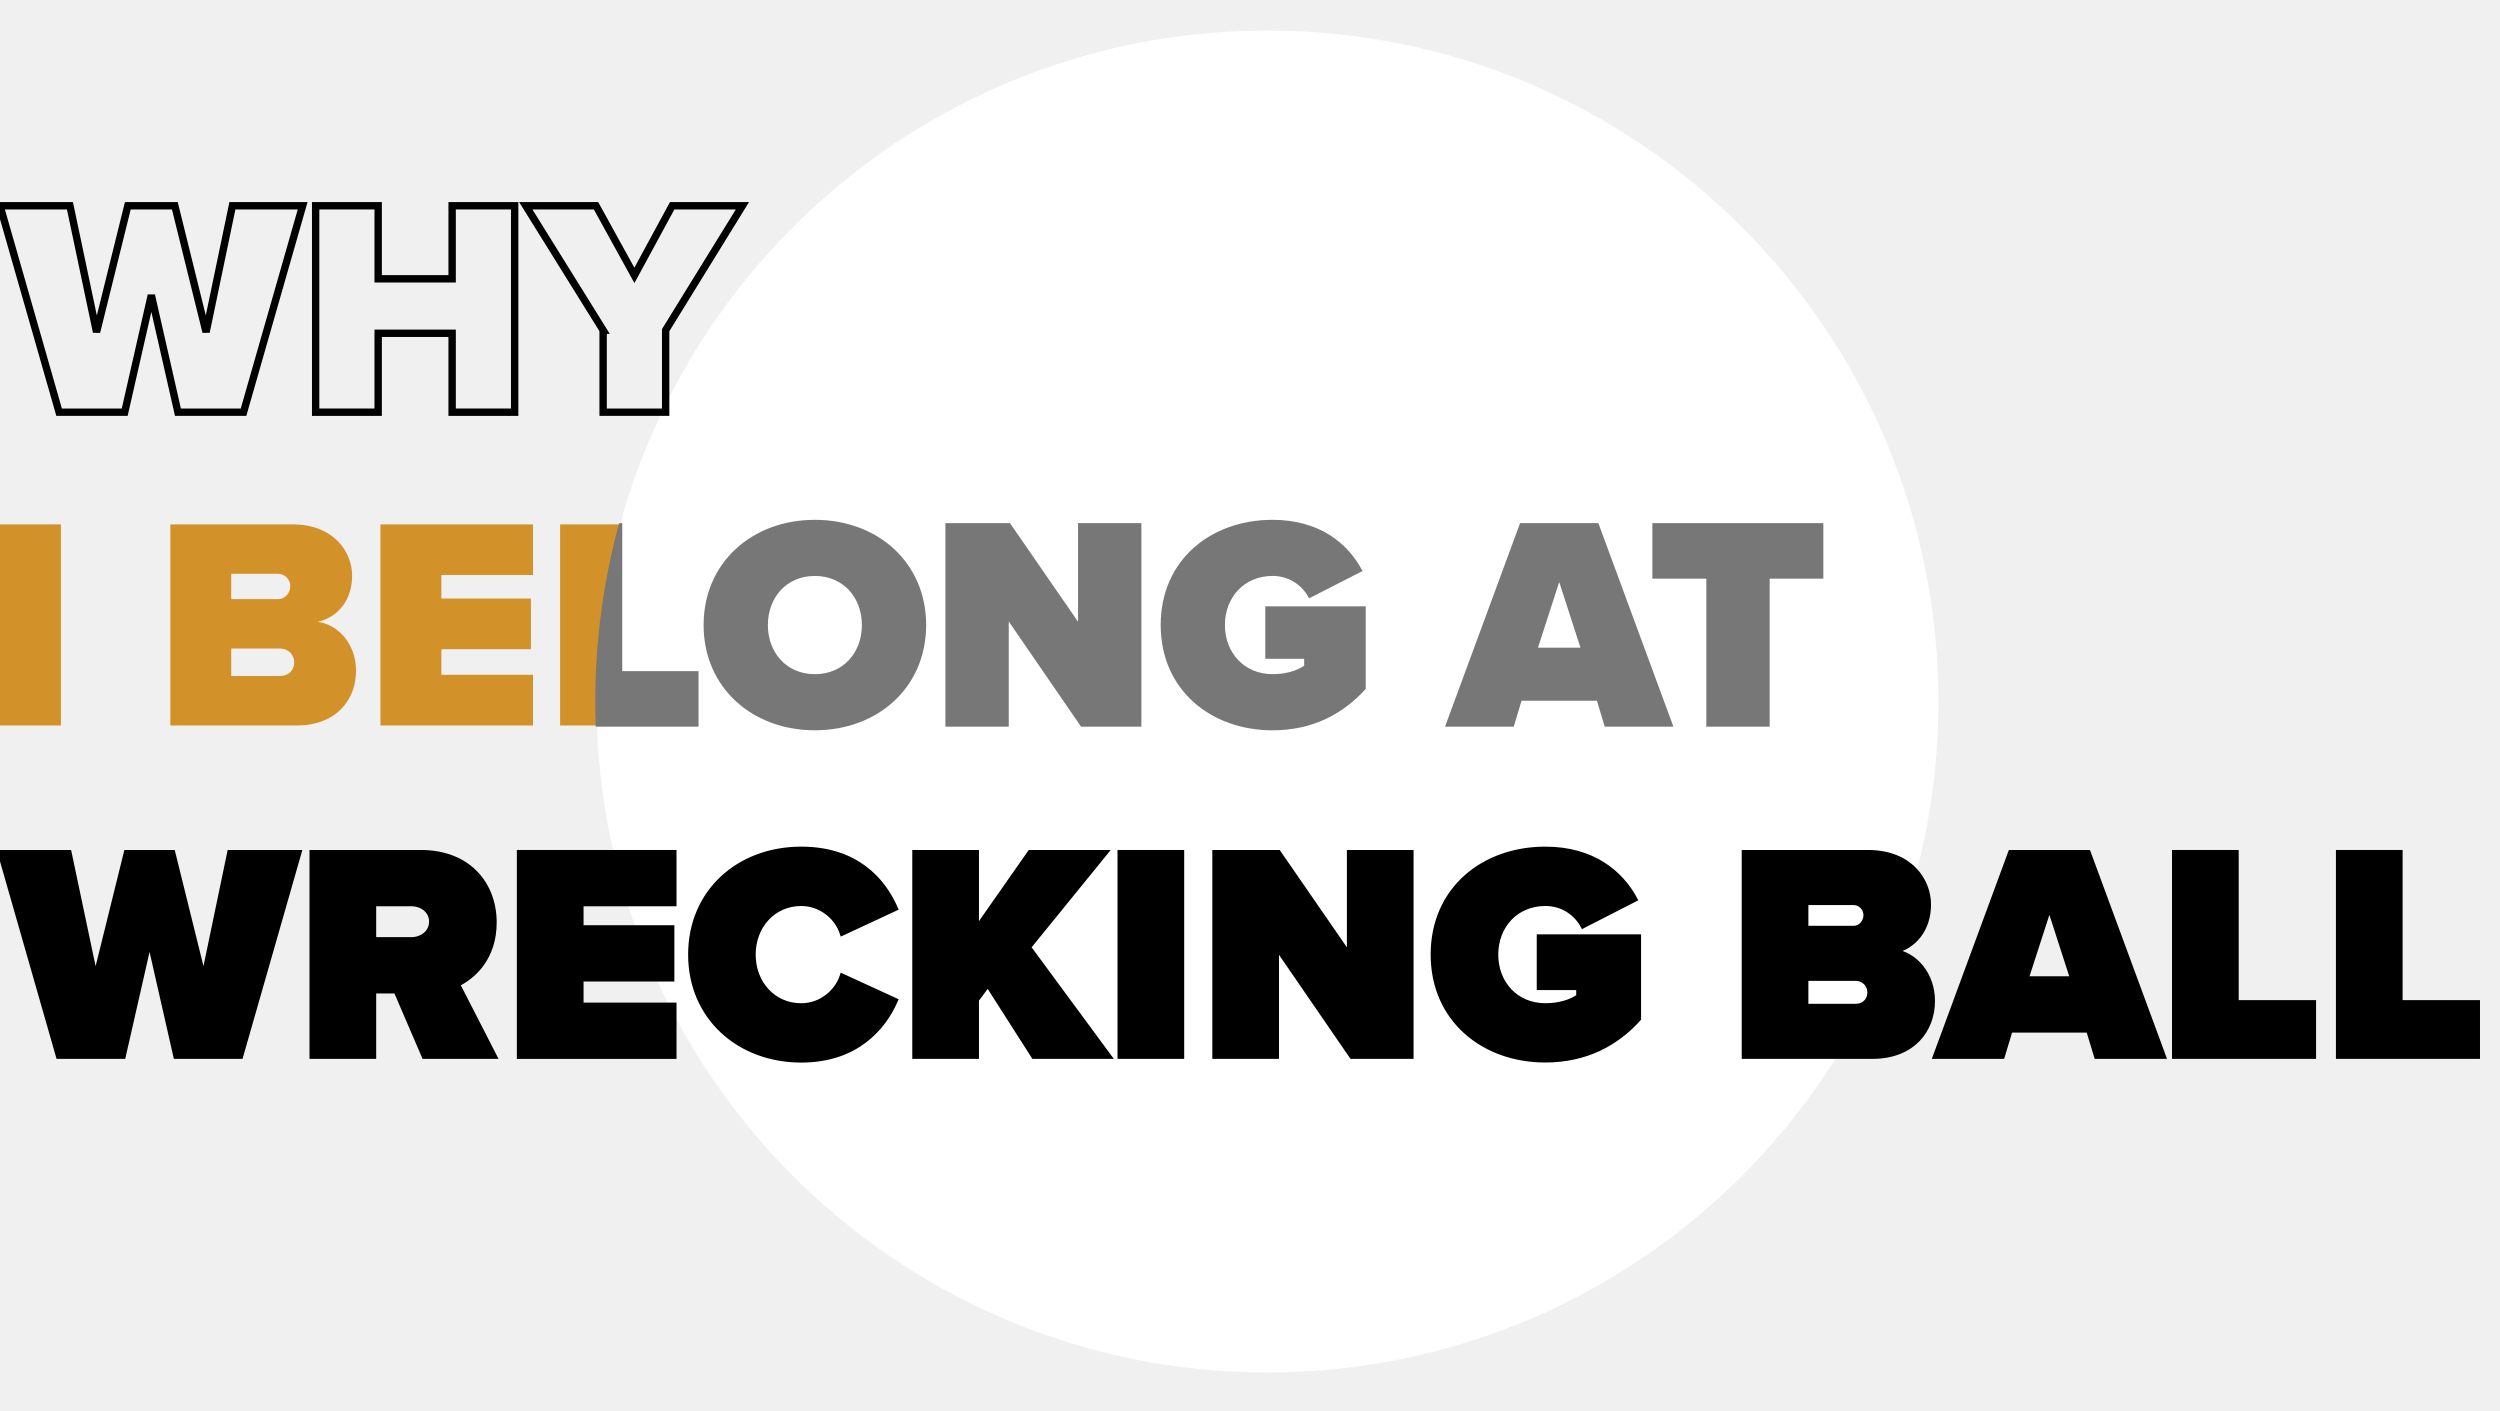
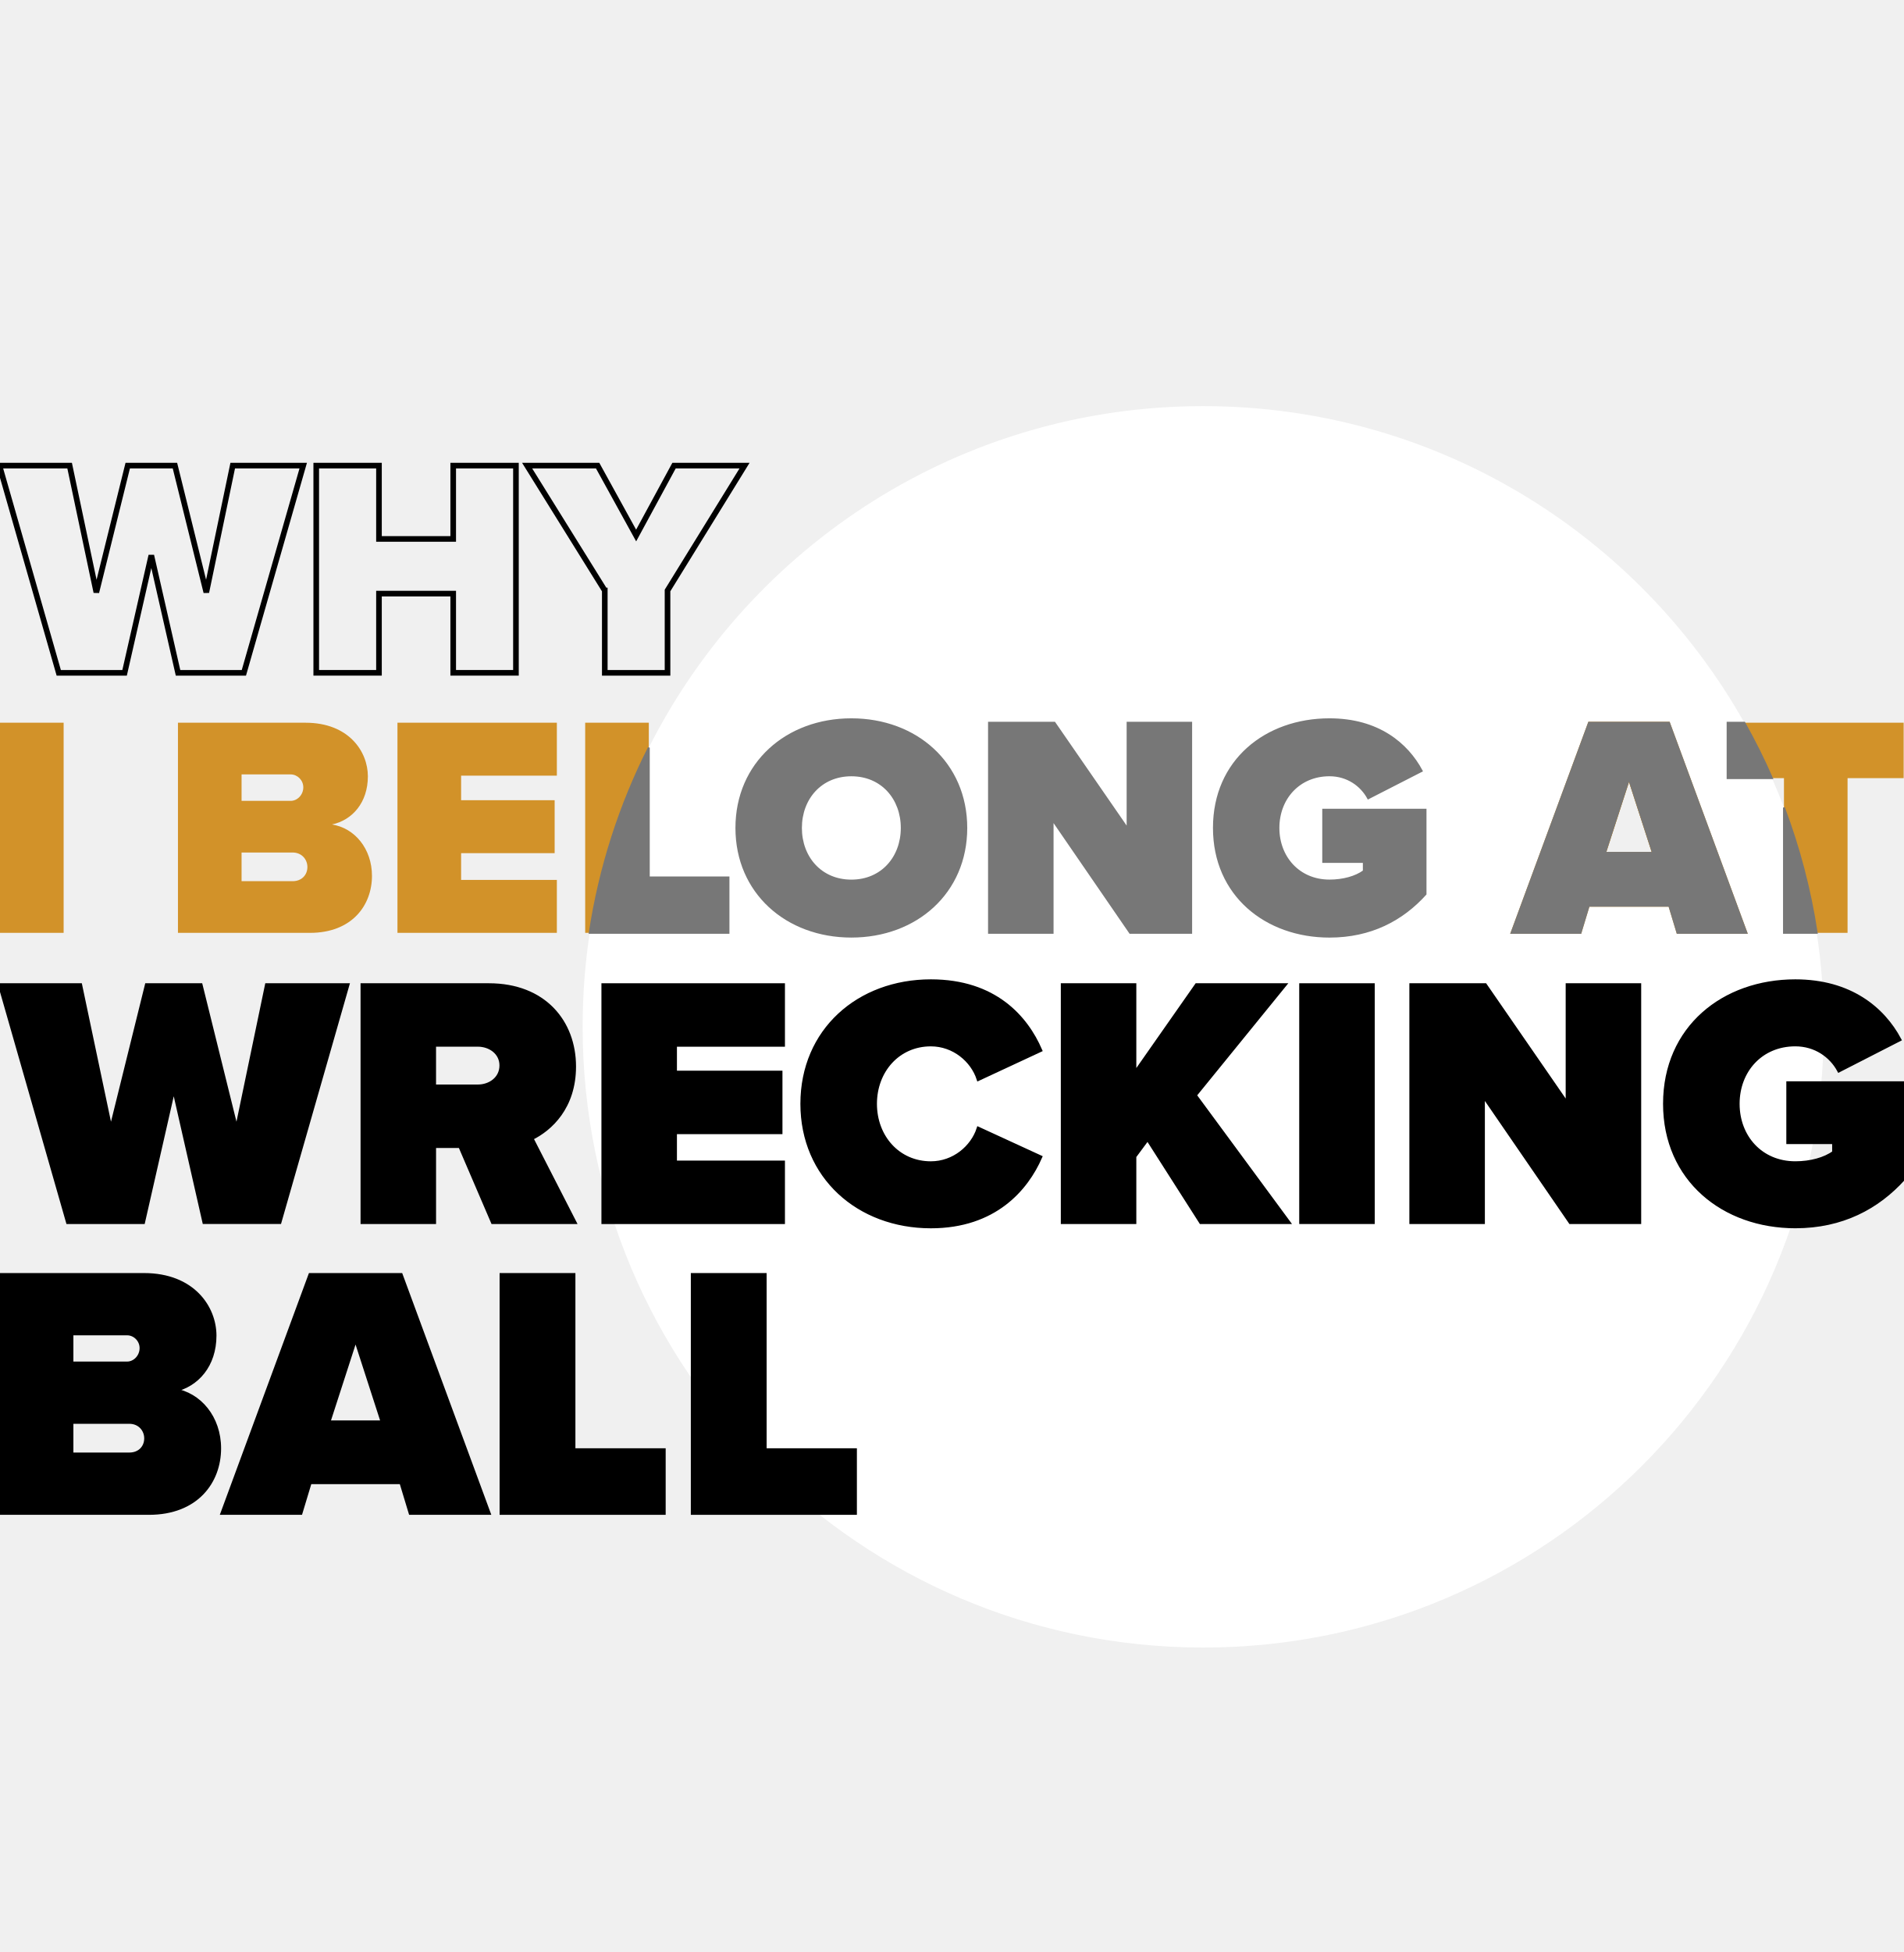
- <svg xmlns="http://www.w3.org/2000/svg" version="1.1" id="Layer_1" x="0px" y="0px" viewBox="0 0 1016.79 573.59" style="enable-background:new 0 0 1016.79 573.59;" xml:space="preserve">
+ <svg xmlns="http://www.w3.org/2000/svg" version="1.1" id="Layer_1" x="0px" y="0px" viewBox="0 0 1016.79 1042.41" style="enable-background:new 0 0 1016.79 1042.41;" xml:space="preserve">
  <style type="text/css">
- 	.st0{fill:#FFFFFF;}
- 	.st1{fill:#D29229;}
- 	.st2{fill:#777777;stroke:#777777;}
- 	.st3{stroke:#000000;stroke-width:2;}
- 	.st4{fill:none;stroke:#000000;stroke-width:3;}
+ 	.st0{fill:#D29229;}
+ 	.st1{stroke:#000000;stroke-width:2;}
+ 	.st2{fill:#FFFFFF;}
+ 	.st3{fill:none;stroke:#000000;stroke-width:3;}
+ 	.st4{fill:#777777;stroke:#777777;}
+ 	.st5{fill:none;stroke:#D29229;stroke-miterlimit:10;}
</style>
-   <path class="st0" d="M788.39,285.31c0,150.71-122.18,272.89-272.89,272.89c-147.45,0-267.59-116.95-272.72-263.15h40.82v-21.58  h-31.02v-60.2h-0.36C283.82,97.52,389.73,12.43,515.5,12.43C666.21,12.43,788.39,134.6,788.39,285.31z" />
-   <path class="st1" d="M0,213.27v81.78h24.77v-81.78H0z M129.23,252.88c7.98-1.72,13.98-8.58,13.98-18.76  c0-9.57-7.36-20.85-24.28-20.85H69.28v81.79h51.37c16.43,0,24.16-10.79,24.16-22.19C144.81,262.32,138.06,254.23,129.23,252.88z   M94.04,233.38h19.13c2.57,0,4.9,2.21,4.9,5.03c0,2.94-2.33,5.27-4.9,5.27H94.04V233.38z M113.91,274.94H94.04v-11.16h19.87  c3.56,0,5.76,2.7,5.76,5.65C119.67,272.49,117.47,274.94,113.91,274.94z M216.78,233.87v-20.6h-62.05v81.78h62.05v-20.6h-37.27  v-10.42h36.41v-20.6h-36.41v-9.56H216.78z M252.22,213.27h-24.41v81.78h14.97c-0.11-3.23-0.17-6.48-0.17-9.74  C242.61,260.37,245.96,236.22,252.22,213.27z" />
-   <polygon class="st2" points="741.08,213.27 741.08,234.85 719.25,234.85 719.25,295.05 694.49,295.05 694.49,234.85 672.54,234.85   672.54,213.27 " />
-   <path class="st2" d="M649.73,213.27h-31.14l-30.16,81.78h26.85l3.19-10.54h31.39l3.18,10.54h26.85L649.73,213.27z M624.84,263.91  l9.32-28.81l9.32,28.81H624.84z" />
-   <path class="st2" d="M554.96,247.11v32.87c-9.08,10.05-21.34,16.55-37.4,16.55c-24.76,0-44.99-16.18-44.99-42.3  c-0.02-26.25,20.22-42.31,44.99-42.31c19,0,30.28,9.56,35.92,20.11l-20.84,10.66c-2.7-5.02-8.09-8.95-15.08-8.95  c-11.9,0-19.87,9.07-19.87,20.47c0,11.4,7.97,20.48,19.87,20.48c5.27,0,10.18-1.35,13.36-3.68v-3.56h-15.81v-20.34H554.96z" />
-   <polygon class="st2" points="463.72,213.27 463.72,295.05 439.94,295.05 409.78,251.16 409.78,295.05 385.01,295.05 385.01,213.27   410.51,213.27 438.96,254.47 438.96,213.27 " />
-   <path class="st2" d="M331.43,211.92c-25.26,0-44.76,17.16-44.76,42.3c0,25.14,19.5,42.3,44.76,42.3s44.75-17.16,44.75-42.3  C376.18,229.08,356.69,211.92,331.43,211.92z M331.43,274.7c-11.9,0-19.62-9.08-19.62-20.48c0-11.4,7.72-20.47,19.62-20.47  c11.89,0,19.61,9.07,19.61,20.47C351.04,265.62,343.32,274.7,331.43,274.7z" />
-   <path class="st2" d="M283.6,273.47v21.58h-40.82c-0.11-3.23-0.17-6.48-0.17-9.74c0-24.94,3.35-49.09,9.61-72.04h0.36v60.2H283.6z" />
-   <path class="st3" d="M60.83,382.65l-10.7,47.02H23.76L0,346.7h28.11l10.7,50.75l12.56-50.75h18.91l12.56,50.75l10.57-50.75h28.24  l-23.76,82.96H71.51L60.83,382.65z" />
-   <path class="st3" d="M161.08,403.05h-9.08v26.62h-25.12V346.7h44.28c19.41,0,29.85,12.94,29.85,28.48c0,14.3-8.33,21.89-14.93,25.12  l15.05,29.36h-28.61L161.08,403.05z M167.3,367.59H152v14.56h15.3c4.23,0,8.21-2.74,8.21-7.34  C175.51,370.33,171.53,367.59,167.3,367.59z" />
-   <path class="st3" d="M211.21,346.7h62.94v20.9h-37.81v9.7h36.94v20.9h-36.94v10.57h37.81v20.9h-62.94V346.7z" />
-   <path class="st3" d="M280.87,388.25c0-25.62,19.65-42.91,45.02-42.91c22.38,0,33.33,12.69,38.31,24.13l-21.65,10.08  c-2.11-6.47-8.58-12.06-16.67-12.06c-11.44,0-19.53,9.2-19.53,20.77s8.08,20.77,19.53,20.77c8.08,0,14.56-5.6,16.67-12.06  l21.65,9.95c-4.85,11.07-15.92,24.25-38.31,24.25C300.52,431.16,280.87,413.74,280.87,388.25z" />
-   <path class="st3" d="M401.77,400.44l-4.61,6.22v23.01h-25.12V346.7h25.12v31.1l21.77-31.1h30.72l-31.34,38.56l32.72,44.4h-30.6  L401.77,400.44z" />
-   <path class="st3" d="M455.51,346.7h25.12v82.96h-25.12V346.7z" />
-   <path class="st3" d="M519.19,385.13v44.53h-25.12V346.7h25.87l28.86,41.79V346.7h25.12v82.96h-24.13L519.19,385.13z" />
-   <path class="st3" d="M628.52,345.34c19.28,0,30.72,9.7,36.45,20.4l-21.15,10.82c-2.74-5.1-8.21-9.08-15.3-9.08  c-12.06,0-20.15,9.2-20.15,20.77s8.08,20.77,20.15,20.77c5.35,0,10.32-1.37,13.55-3.73v-3.61h-16.05v-20.66h40.43v33.33  c-9.2,10.2-21.65,16.79-37.93,16.79c-25.12,0-45.65-16.42-45.65-42.91C582.88,361.63,603.4,345.34,628.52,345.34z" />
-   <path class="st3" d="M709.38,346.7h50.38c17.17,0,24.62,11.44,24.62,21.15c0,10.32-6.1,17.29-14.18,19.03  c8.96,1.37,15.79,9.58,15.79,20.27c0,11.57-7.84,22.51-24.5,22.51h-52.11L709.38,346.7L709.38,346.7z M753.91,377.55  c2.61,0,4.98-2.37,4.98-5.35c0-2.86-2.37-5.1-4.98-5.1H734.5v10.45C734.5,377.55,753.91,377.55,753.91,377.55z M754.65,409.27  c3.61,0,5.84-2.49,5.84-5.6c0-2.99-2.24-5.73-5.84-5.73H734.5v11.32L754.65,409.27L754.65,409.27z" />
-   <path class="st3" d="M849.44,418.97H817.6l-3.23,10.7h-27.24l30.6-82.96h31.6l30.6,82.96h-27.24L849.44,418.97z M824.06,398.07  h18.91l-9.45-29.23L824.06,398.07z" />
-   <path class="st3" d="M884.39,346.7h25.12v61.07h31.47v21.89h-56.59L884.39,346.7L884.39,346.7z" />
-   <path class="st3" d="M951.06,346.7h25.12v61.07h31.47v21.89h-56.59V346.7z" />
+   <path class="st0" d="M297.43,414.22v-28.27h-85.14v112.21h85.14V469.9h-51.14v-14.3h49.96v-28.26h-49.96v-13.12H297.43z   M177.31,440.3c10.95-2.36,19.18-11.77,19.18-25.74c0-13.13-10.1-28.61-33.31-28.61H95.05v112.22h70.49  c22.54,0,33.14-14.8,33.14-30.44C198.68,453.25,189.42,442.15,177.31,440.3z M129.03,413.55h26.24c3.53,0,6.73,3.03,6.73,6.9  c0,4.03-3.2,7.23-6.73,7.23h-26.24V413.55z M156.29,470.57h-27.26v-15.31h27.26c4.88,0,7.9,3.7,7.9,7.75  C164.19,467.21,161.17,470.57,156.29,470.57z M0,385.95v112.21h33.99V385.95H0z" />
+   <path class="st0" d="M346.55,385.95v13.3c-15.42,30.56-26.25,63.83-31.57,98.91h-2.42V385.95H346.55z" />
+   <path class="st0" d="M1016.79,385.95v29.61h-29.96v82.6h-16.47c-3.52-23.18-9.44-45.57-17.5-66.91v-15.69h-6.39  c-4.44-10.14-9.37-20.02-14.77-29.61H1016.79z" />
+   <path class="st1" d="M92.8,580.92l-16.32,71.73H36.25L0,526.08h42.89L59.2,603.5l19.17-77.43h28.85l19.17,77.43l16.12-77.43h43.08  l-36.25,126.57h-40.23L92.8,580.92z" />
+   <path class="st2" d="M454.73,414.05c-16.32,0-26.92,12.45-26.92,28.09s10.6,28.1,26.92,28.1s26.91-12.46,26.91-28.1  S471.05,414.05,454.73,414.05z M454.73,414.05c-16.32,0-26.92,12.45-26.92,28.09s10.6,28.1,26.92,28.1s26.91-12.46,26.91-28.1  S471.05,414.05,454.73,414.05z M454.73,414.05c-16.32,0-26.92,12.45-26.92,28.09s10.6,28.1,26.92,28.1s26.91-12.46,26.91-28.1  S471.05,414.05,454.73,414.05z M454.73,414.05c-16.32,0-26.92,12.45-26.92,28.09s10.6,28.1,26.92,28.1s26.91-12.46,26.91-28.1  S471.05,414.05,454.73,414.05z M952.86,498.16 M952.86,431.25c-2-5.29-4.13-10.52-6.39-15.69h-23.72v-29.61h8.95  c-56.82-100.91-164.97-169.07-289.03-169.07c-129.43,0-241.54,74.19-296.12,182.37v69.3h42.56v29.61h-74.13  c-2.49,16.37-3.78,33.13-3.78,50.19c0,183.07,148.41,331.47,331.47,331.47c183.07,0,331.47-148.4,331.47-331.47  c0-17.06-1.29-33.82-3.78-50.19 M454.73,500.18c-34.65,0-61.41-23.55-61.41-58.04s26.76-58.04,61.41-58.04  c34.66,0,61.4,23.55,61.4,58.04S489.39,500.18,454.73,500.18z M636.24,498.16h-32.63l-41.38-60.22v60.22h-33.98V385.95h34.98  l39.04,56.53v-56.53h33.97V498.16z M761.42,477.48c-12.45,13.79-29.28,22.71-51.31,22.71c-33.97,0-61.73-22.2-61.73-58.04  c-0.03-36.01,27.74-58.05,61.73-58.05c26.07,0,41.54,13.12,49.28,27.59l-28.59,14.63c-3.7-6.89-11.1-12.28-20.69-12.28  c-16.33,0-27.26,12.44-27.26,28.09c0,15.64,10.93,28.09,27.26,28.09c7.23,0,13.97-1.85,18.33-5.04v-4.89h-21.69v-27.91h54.67V477.48  z M895.99,498.16l-4.36-14.46h-43.07l-4.38,14.46h-36.83l41.38-112.21h42.72l41.38,112.21H895.99z M454.73,414.05  c-16.32,0-26.92,12.45-26.92,28.09s10.6,28.1,26.92,28.1s26.91-12.46,26.91-28.1S471.05,414.05,454.73,414.05z M454.73,414.05  c-16.32,0-26.92,12.45-26.92,28.09s10.6,28.1,26.92,28.1s26.91-12.46,26.91-28.1S471.05,414.05,454.73,414.05z M454.73,414.05  c-16.32,0-26.92,12.45-26.92,28.09s10.6,28.1,26.92,28.1s26.91-12.46,26.91-28.1S471.05,414.05,454.73,414.05z M454.73,414.05  c-16.32,0-26.92,12.45-26.92,28.09s10.6,28.1,26.92,28.1s26.91-12.46,26.91-28.1S471.05,414.05,454.73,414.05z M454.73,414.05  c-16.32,0-26.92,12.45-26.92,28.09s10.6,28.1,26.92,28.1s26.91-12.46,26.91-28.1S471.05,414.05,454.73,414.05z" />
+   <path class="st1" d="M245.76,612.04h-13.85v40.61h-38.33V526.08h67.55c29.61,0,45.54,19.73,45.54,43.46  c0,21.82-12.71,33.4-22.78,38.33l22.96,44.79H263.2L245.76,612.04z M255.24,557.95H231.9v22.21h23.34c6.46,0,12.53-4.18,12.53-11.19  C267.77,562.13,261.69,557.95,255.24,557.95z" />
+   <path class="st1" d="M322.24,526.08h96.02v31.89h-57.69v14.8h56.36v31.89h-56.36v16.12h57.69v31.89h-96.02V526.08z" />
+   <path class="st1" d="M428.51,589.46c0-39.09,29.98-65.47,68.69-65.47c34.15,0,50.86,19.36,58.44,36.82l-33.02,15.37  c-3.22-9.87-13.1-18.4-25.43-18.4c-17.46,0-29.79,14.04-29.79,31.69c0,17.65,12.33,31.69,29.79,31.69c12.33,0,22.21-8.54,25.43-18.4  l33.02,15.18c-7.4,16.89-24.29,37-58.44,37C458.49,654.93,428.51,628.36,428.51,589.46z" />
+   <path class="st1" d="M612.97,608.06l-7.03,9.49v35.11h-38.33V526.08h38.33v47.44l33.21-47.44h46.87L638.2,584.9l49.91,67.75h-46.68  L612.97,608.06z" />
+   <path class="st1" d="M694.95,526.08h38.33v126.57h-38.33V526.08z" />
+   <path class="st1" d="M792.11,584.71v67.94h-38.33V526.08h39.47l44.02,63.76v-63.76h38.33v126.57h-36.82L792.11,584.71z" />
+   <path class="st1" d="M958.91,523.99c29.41,0,46.87,14.8,55.61,31.12l-32.26,16.51c-4.18-7.78-12.53-13.85-23.34-13.85  c-18.4,0-30.75,14.04-30.75,31.69c0,17.65,12.33,31.69,30.75,31.69c8.16,0,15.75-2.08,20.68-5.69v-5.5h-24.48v-31.52h61.68v50.86  c-14.04,15.56-33.02,25.62-57.87,25.62c-38.33,0-69.65-25.05-69.65-65.47C889.28,548.85,920.58,523.99,958.91,523.99z" />
+   <path class="st1" d="M-0.29,680.84h77.18c26.3,0,37.73,17.53,37.73,32.4c0,15.82-9.34,26.48-21.73,29.16  c13.72,2.09,24.2,14.67,24.2,31.06c0,17.73-12.01,34.49-37.54,34.49H-0.3V680.84H-0.29z M67.93,728.1c4,0,7.63-3.63,7.63-8.2  c0-4.38-3.63-7.81-7.63-7.81H38.2v16.01C38.2,728.1,67.93,728.1,67.93,728.1z M69.08,776.69c5.52,0,8.95-3.81,8.95-8.58  c0-4.57-3.43-8.77-8.95-8.77H38.2v17.34h30.88V776.69z" />
+   <path class="st1" d="M214.3,791.56h-48.78l-4.95,16.39h-41.73l46.87-127.11h48.41l46.87,127.11h-41.73L214.3,791.56z M175.42,759.54  h28.97l-14.48-44.78L175.42,759.54z" />
+   <path class="st1" d="M267.85,680.84h38.49v93.57h48.21v33.54h-86.7L267.85,680.84L267.85,680.84z" />
+   <path class="st1" d="M369.99,680.84h38.49v93.57h48.21v33.54h-86.7V680.84z" />
  <g>
-     <path class="st4" d="M61.55,120.07l-10.83,47.58H24.04L0,83.69h28.45l10.82,51.35l12.71-51.35h19.13l12.71,51.35l10.7-51.35h28.57   l-24.04,83.96H72.37L61.55,120.07z" />
-     <path class="st4" d="M183.89,135.55h-30.08v32.1h-25.43V83.69h25.43v29.71h30.08V83.69h25.43v83.96h-25.43V135.55z" />
-     <path class="st4" d="M245.31,134.29l-31.47-50.6h28.57l15.61,28.32l15.36-28.32h28.57l-31.22,50.6v33.36h-25.43V134.29z" />
+     <path class="st3" d="M80.82,296.59L66.55,359.3H31.38L-0.3,248.65h37.49l14.27,67.68l16.76-67.68h25.22l16.76,67.68l14.1-67.68   h37.66L130.26,359.3H95.09L80.82,296.59z" />
+     <path class="st3" d="M242.07,317h-39.65v42.3h-33.51V248.65h33.51v39.15h39.65v-39.15h33.51V359.3h-33.51V317z" />
+     <path class="st3" d="M323.02,315.34l-41.47-66.69h37.66l20.57,37.33l20.24-37.33h37.66l-41.14,66.69v43.96h-33.51V315.34z" />
  </g>
+   <path class="st4" d="M970.36,498.16h-17.5v-66.91C960.92,452.59,966.84,474.98,970.36,498.16z" />
+   <path class="st5" d="M891.45,385.95h-42.72l-41.38,112.21h36.83l4.38-14.46h43.07l4.36,14.46h36.84L891.45,385.95z M857.3,455.43  l12.79-39.52l12.79,39.52H857.3z" />
+   <polygon class="st5" points="882.88,455.43 857.3,455.43 870.09,415.91 " />
+   <path class="st4" d="M891.45,385.95h-42.72l-41.38,112.21h36.83l4.38-14.46h43.07l4.36,14.46h36.84L891.45,385.95z M857.3,455.43  l12.79-39.52l12.79,39.52H857.3z" />
+   <path class="st4" d="M946.47,415.56h-23.72v-29.61h8.95C937.1,395.54,942.03,405.42,946.47,415.56z" />
+   <path class="st4" d="M389.11,468.55v29.61h-74.13c5.32-35.08,16.15-68.35,31.57-98.91v69.3H389.11z" />
+   <path class="st4" d="M454.73,384.1c-34.65,0-61.41,23.55-61.41,58.04s26.76,58.04,61.41,58.04c34.66,0,61.4-23.55,61.4-58.04  S489.39,384.1,454.73,384.1z M454.73,470.24c-16.32,0-26.92-12.46-26.92-28.1s10.6-28.09,26.92-28.09s26.91,12.45,26.91,28.09  S471.05,470.24,454.73,470.24z" />
+   <polygon class="st4" points="636.24,385.95 636.24,498.16 603.61,498.16 562.23,437.94 562.23,498.16 528.25,498.16 528.25,385.95   563.23,385.95 602.27,442.48 602.27,385.95 " />
+   <path class="st4" d="M761.42,432.38v45.1c-12.45,13.79-29.28,22.71-51.31,22.71c-33.97,0-61.73-22.2-61.73-58.04  c-0.03-36.01,27.74-58.05,61.73-58.05c26.07,0,41.54,13.12,49.28,27.59l-28.59,14.63c-3.7-6.89-11.1-12.28-20.69-12.28  c-16.33,0-27.26,12.44-27.26,28.09c0,15.64,10.93,28.09,27.26,28.09c7.23,0,13.97-1.85,18.33-5.04v-4.89h-21.69v-27.91H761.42z" />
</svg>
